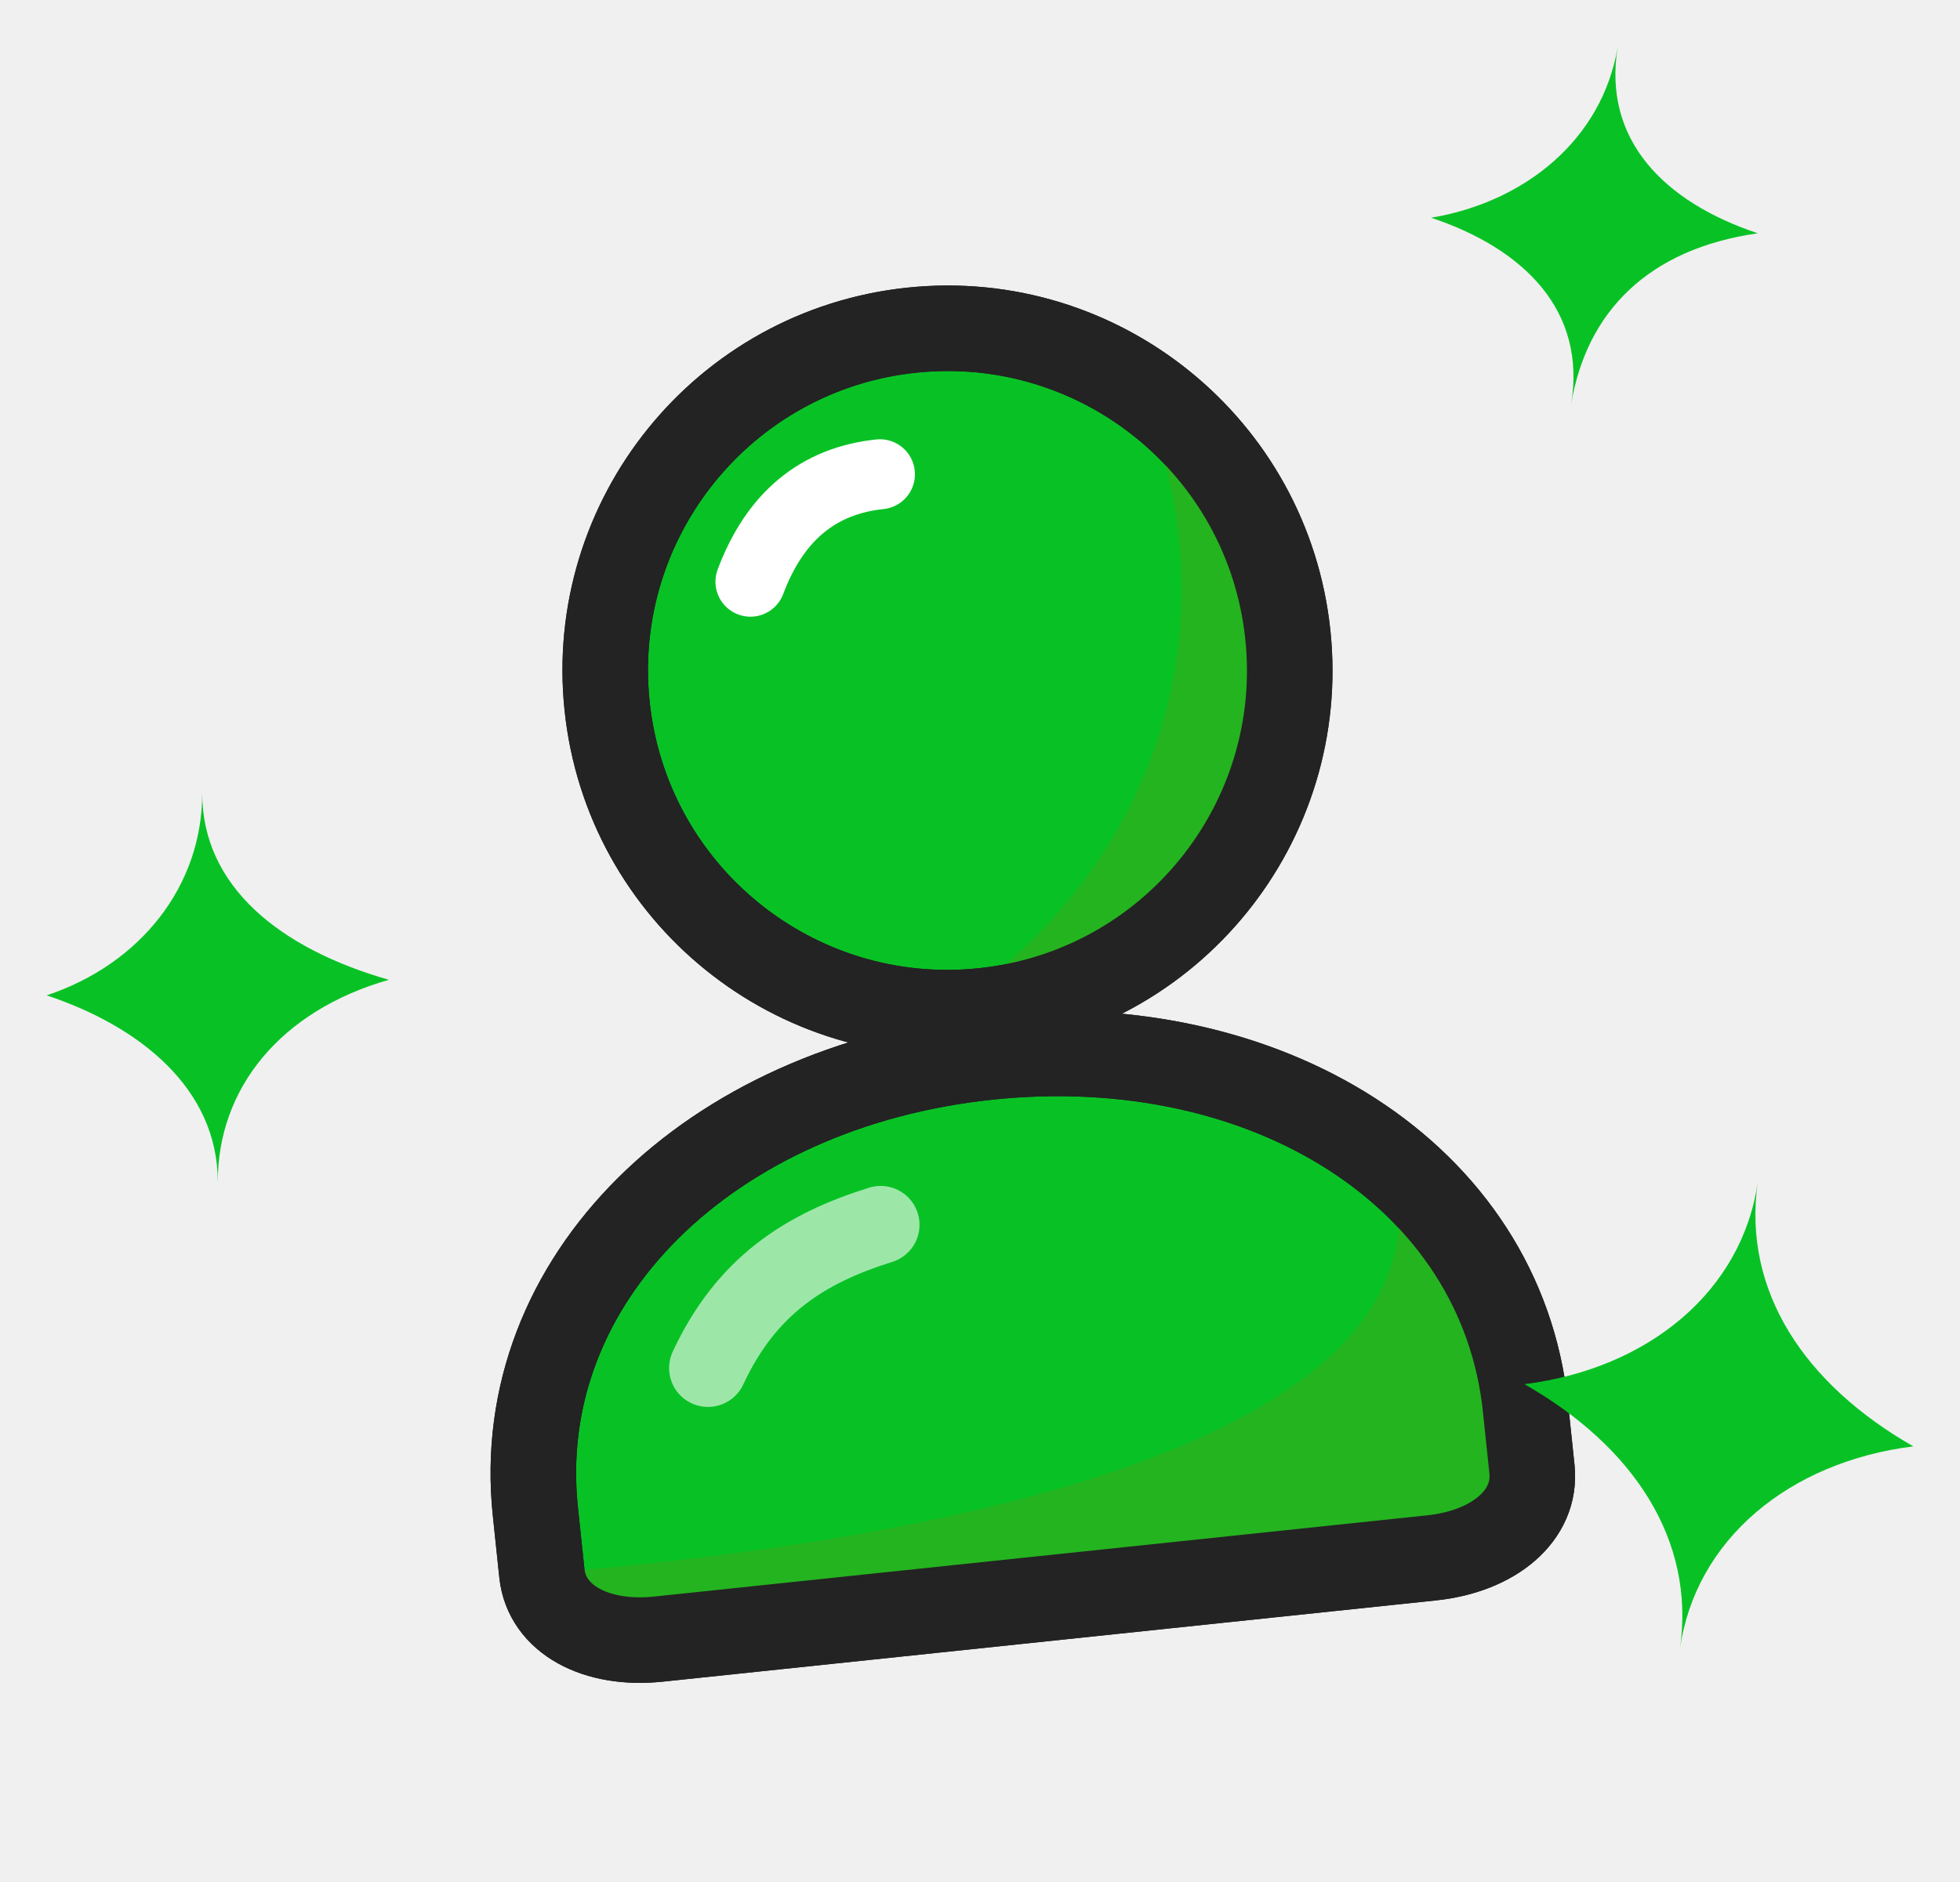
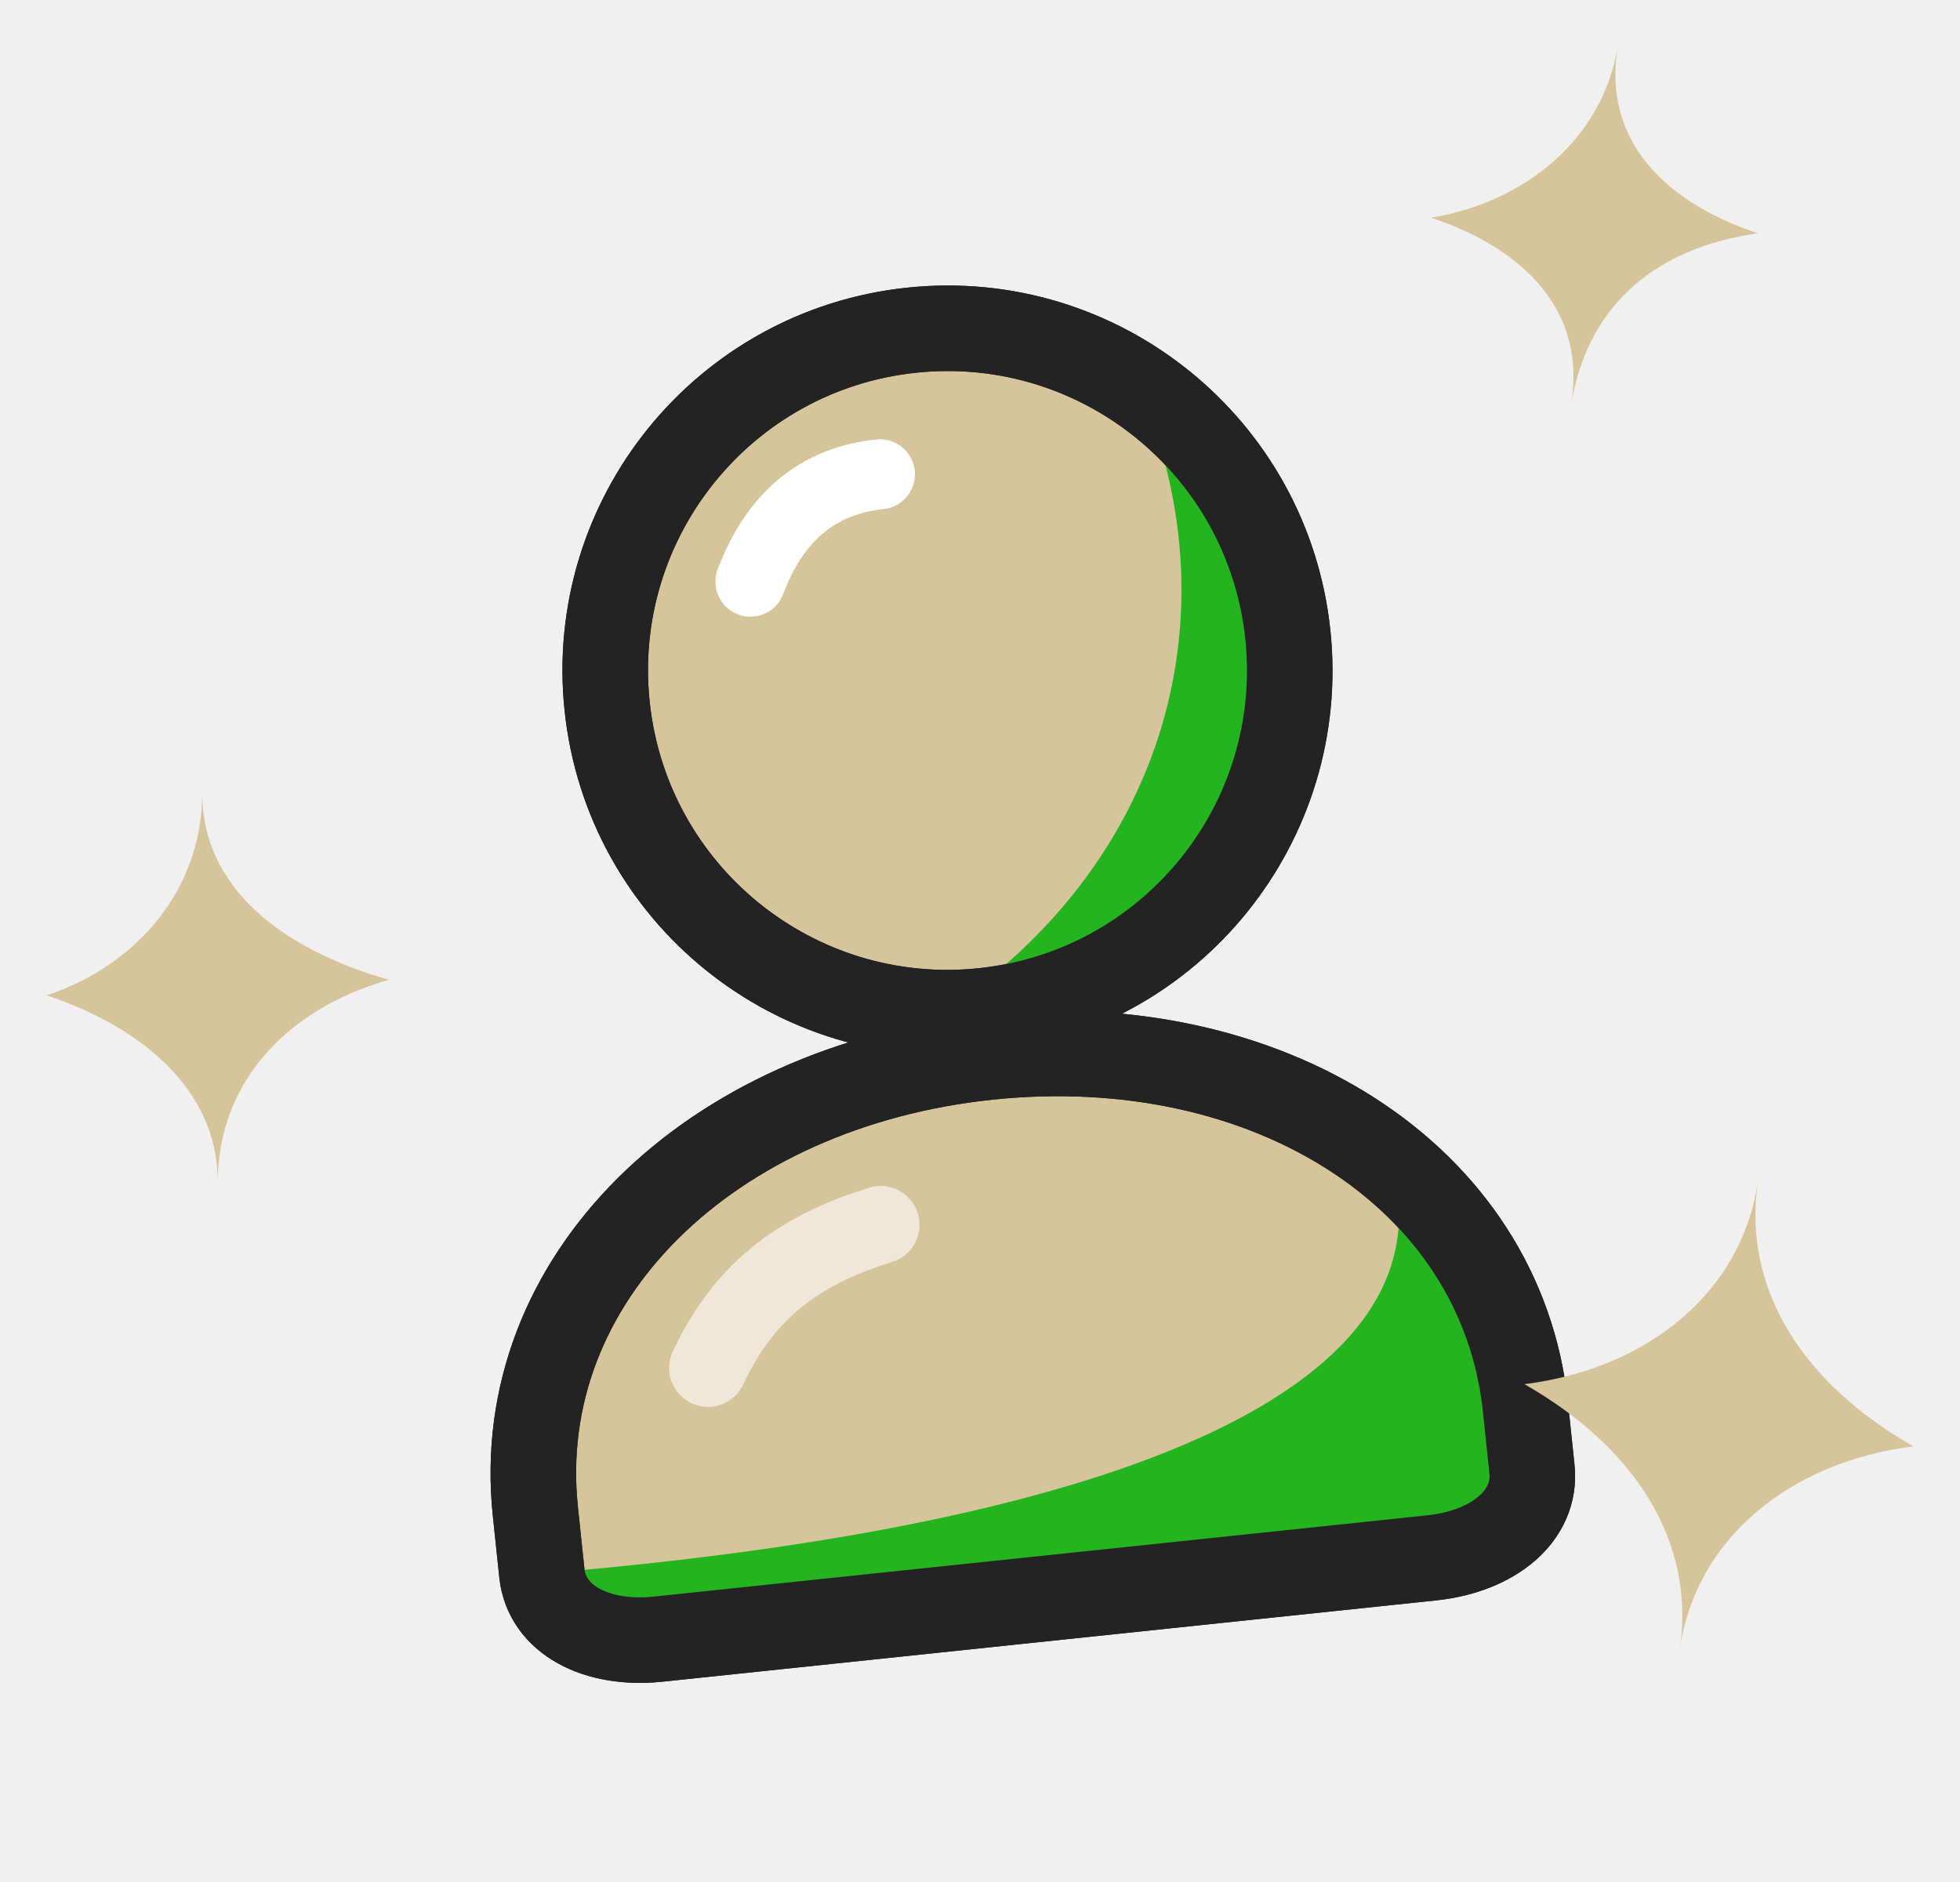
<svg xmlns="http://www.w3.org/2000/svg" width="126" height="121" viewBox="0 0 126 121" fill="none">
  <defs>
    <clipPath id="enter-name-head">
      <circle cx="63" cy="43" r="22" />
    </clipPath>
    <clipPath id="enter-name-body">
      <path d="M63 68C45 68 31 79 31 94V98C31 101 34 103 38 103H88C92 103 95 101 95 98V94C95 79 81 68 63 68Z" />
    </clipPath>
  </defs>
  <g transform="rotate(-6 63 63)" stroke="#232323" stroke-width="5.5" stroke-linejoin="round">
-     <circle cx="63" cy="43" r="22" fill="#08C225" />
-     <path d="M63 68C45 68 31 79 31 94V98C31 101 34 103 38 103H88C92 103 95 101 95 98V94C95 79 81 68 63 68Z" fill="#08C225" />
+     <circle cx="63" cy="43" r="22" fill="#D6C49A" />
+     <path d="M63 68C45 68 31 79 31 94V98C31 101 34 103 38 103H88C92 103 95 101 95 98V94C95 79 81 68 63 68Z" fill="#D6C49A" />
    <g stroke="none" fill="#24B41F">
      <path clip-path="url(#enter-name-head)" d="M76 23C97 40 83 67 58 66C76 58 83 40 76 23Z" />
      <path clip-path="url(#enter-name-body)" d="M88 77C91 92 69 99 30 98L30 108H101V77H88Z" />
    </g>
    <circle cx="63" cy="43" r="22" />
    <path d="M63 68C45 68 31 79 31 94V98C31 101 34 103 38 103H88C92 103 95 101 95 98V94C95 79 81 68 63 68Z" />
    <path d="M51 36C53 32 56 30 60 30" stroke="#fff" stroke-width="4.5" stroke-linecap="round" />
    <path d="M43 86C46 81 50 79 55 78" stroke="#fff" stroke-opacity=".6" stroke-width="5" stroke-linecap="round" />
  </g>
-   <path d="M113 15C106 16 102 20 101 26C102 20 98 16 92 14C98 13 103 9 104 3C103 9 107 13 113 15Z" fill="#08C225" />
-   <path d="M25 63C18 65 14 70 14 76C14 70 9 66 3 64C9 62 13 57 13 51C13 57 18 61 25 63Z" fill="#08C225" />
-   <path d="M123 93C115 94 109 99 108 106C109 99 105 93 98 89C106 88 112 83 113 76C112 83 116 89 123 93Z" fill="#08C225" />
+   <path d="M113 15C106 16 102 20 101 26C102 20 98 16 92 14C98 13 103 9 104 3C103 9 107 13 113 15Z" fill="#D6C49A" />
+   <path d="M25 63C18 65 14 70 14 76C14 70 9 66 3 64C9 62 13 57 13 51C13 57 18 61 25 63Z" fill="#D6C49A" />
+   <path d="M123 93C115 94 109 99 108 106C109 99 105 93 98 89C106 88 112 83 113 76C112 83 116 89 123 93Z" fill="#D6C49A" />
</svg>
